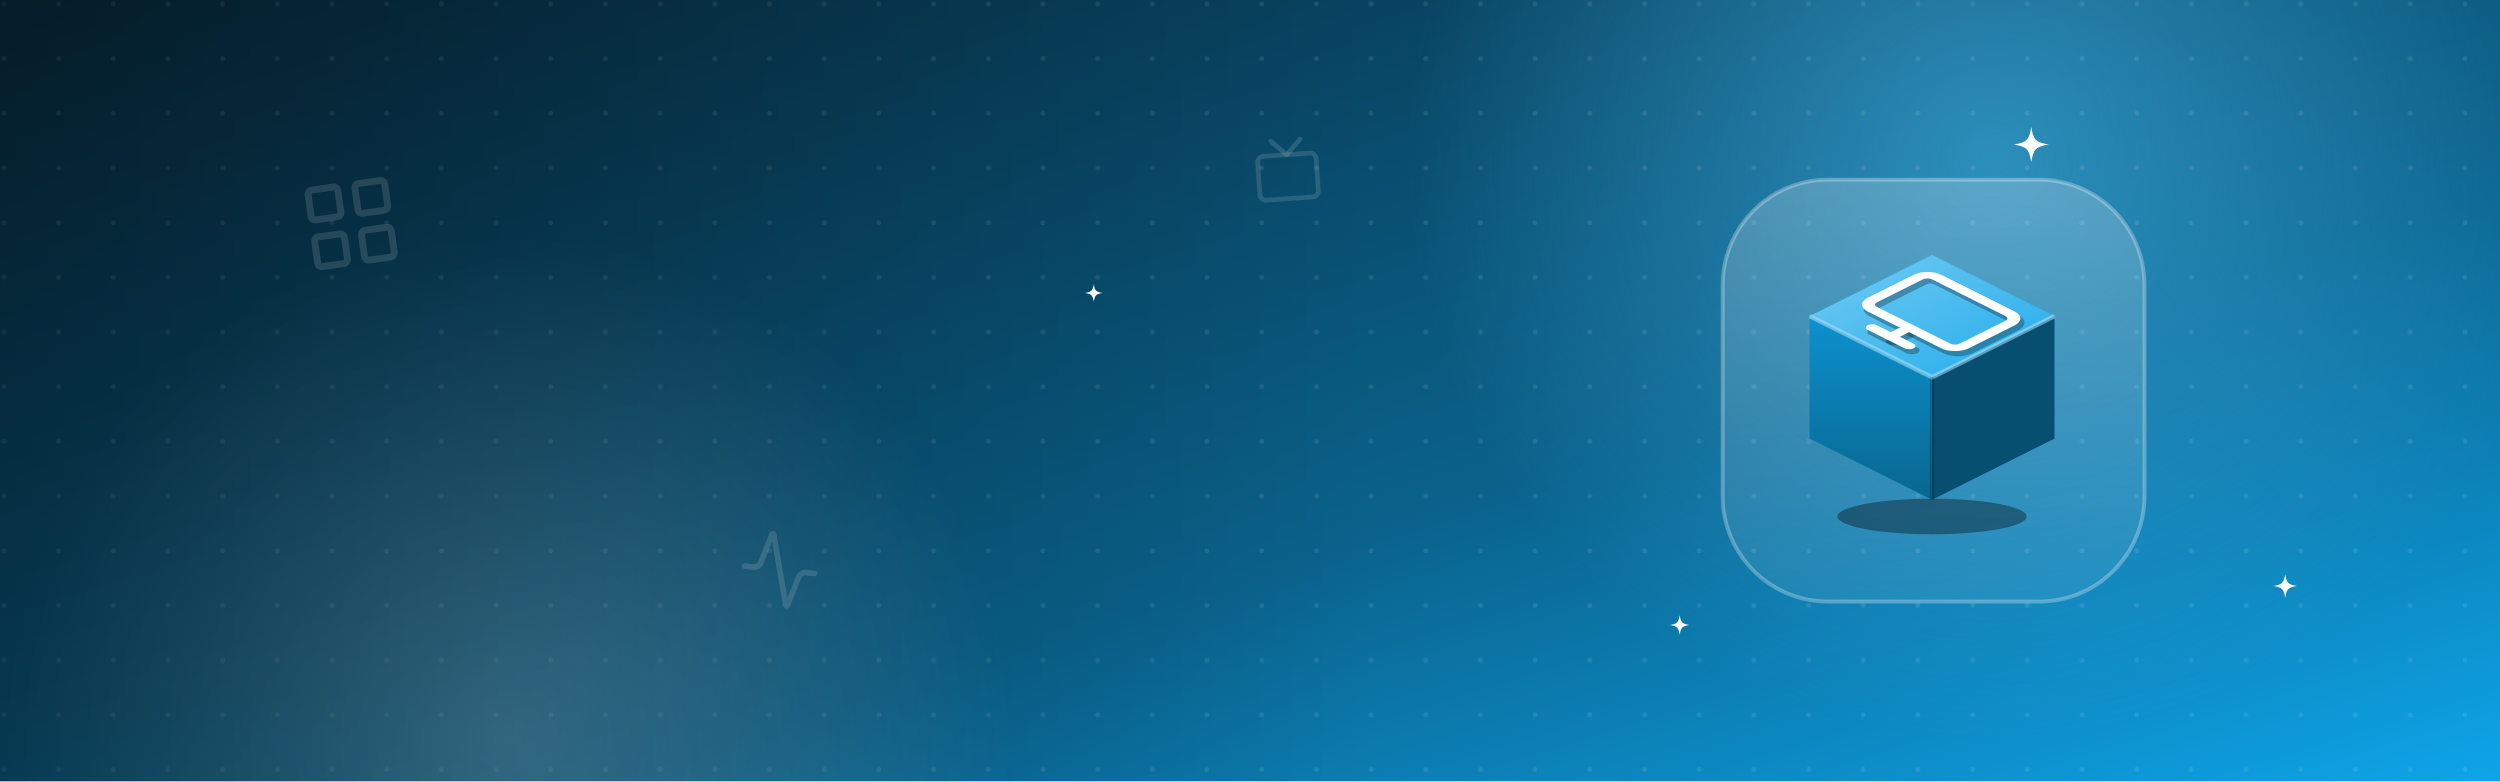
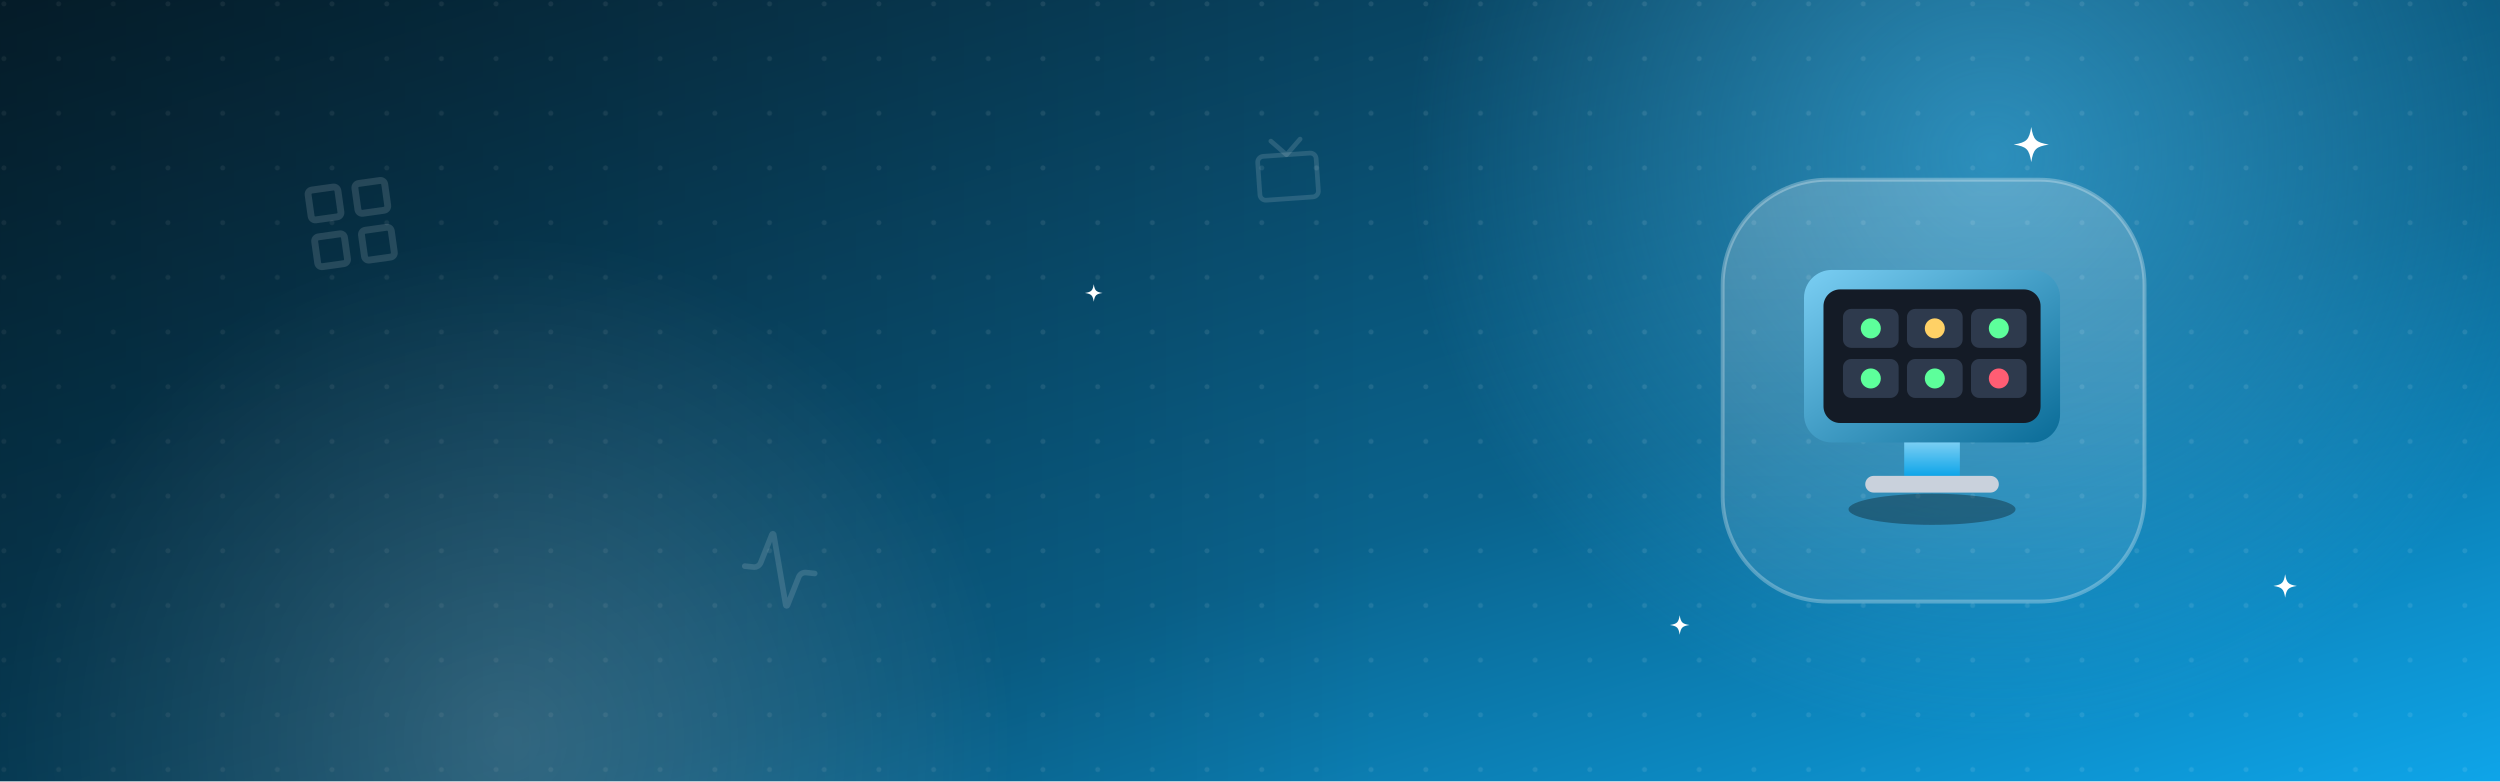
<svg xmlns="http://www.w3.org/2000/svg" viewBox="0 0 1280 400" role="img" aria-hidden="true">
  <defs>
    <linearGradient id="bg" x1="0" y1="0" x2="1" y2="1">
      <stop offset="0" stop-color="#072a3d" />
      <stop offset=".62" stop-color="#0a638d" />
      <stop offset="1" stop-color="#0ea5e9" />
    </linearGradient>
    <radialGradient id="o1">
      <stop offset="0" stop-color="#4abcef" stop-opacity=".55" />
      <stop offset="1" stop-color="#4abcef" stop-opacity="0" />
    </radialGradient>
    <radialGradient id="o2">
      <stop offset="0" stop-color="#ffffff" stop-opacity=".22" />
      <stop offset="1" stop-color="#ffffff" stop-opacity="0" />
    </radialGradient>
    <pattern id="dots" width="28" height="28" patternUnits="userSpaceOnUse">
      <circle cx="2" cy="2" r="1.3" fill="#ffffff" fill-opacity=".09" />
    </pattern>
    <linearGradient id="glass" x1="0" y1="0" x2="0" y2="1">
      <stop offset="0" stop-color="#ffffff" stop-opacity=".22" />
      <stop offset="1" stop-color="#ffffff" stop-opacity=".06" />
    </linearGradient>
    <linearGradient id="fade" x1="0" y1="0" x2="1" y2="0">
      <stop offset="0" stop-color="#000" stop-opacity=".35" />
      <stop offset=".55" stop-color="#000" stop-opacity="0" />
    </linearGradient>
-     <linearGradient id="bbt" x1="0" y1="0" x2="1" y2="1">
-       <stop offset="0" stop-color="#73cbf2" />
-       <stop offset="1" stop-color="#21aceb" />
+     <linearGradient id="bbm" x1="0" y1="0" x2="1" y2="1">
+       <stop offset="0" stop-color="#7acef3" />
+       <stop offset="1" stop-color="#096b97" />
    </linearGradient>
-     <linearGradient id="bbl" x1="0" y1="0" x2="0" y2="1">
-       <stop offset="0" stop-color="#0c91cd" />
-       <stop offset="1" stop-color="#096690" />
+     <linearGradient id="bbv" x1="0" y1="0" x2="0" y2="1">
+       <stop offset="0" stop-color="#7acef3" />
+       <stop offset="1" stop-color="#0ea5e9" />
    </linearGradient>
-     <linearGradient id="bbsh" x1="0" y1="0" x2="1" y2="0">
+     <linearGradient id="bbw" x1="0" y1="0" x2="0" y2="1">
+       <stop offset="0" stop-color="#ffffff" />
+       <stop offset="1" stop-color="#dfe5ee" />
+     </linearGradient>
+     <linearGradient id="bbg" x1="0" y1="0" x2="0" y2="1">
+       <stop offset="0" stop-color="#ffe08a" />
+       <stop offset="1" stop-color="#f2a62b" />
+     </linearGradient>
+     <radialGradient id="bbh" cx=".3" cy=".25" r=".7">
+       <stop offset="0" stop-color="#fff" stop-opacity=".55" />
+       <stop offset="1" stop-color="#fff" stop-opacity="0" />
+     </radialGradient>
+     <linearGradient id="bbs" x1="0" y1="0" x2="1" y2="0">
      <stop offset="0" stop-color="#fff" stop-opacity="0" />
-       <stop offset=".5" stop-color="#fff" stop-opacity=".55" />
+       <stop offset=".5" stop-color="#fff" stop-opacity=".6" />
      <stop offset="1" stop-color="#fff" stop-opacity="0" />
    </linearGradient>
-     <clipPath id="bbc">
-       <path d="M32 10 L54 21 L32 32 L10 21 Z" />
-     </clipPath>
  </defs>
  <style>.b1,.b2,.f,.s,.k{transform-box:fill-box;transform-origin:50% 50%}
@keyframes b1{to{transform:translate(-90px,40px) scale(1.15)}}@keyframes b2{to{transform:translate(70px,-30px) scale(.9)}}
@keyframes f{0%,100%{transform:translateY(0)}50%{transform:translateY(-10px)}}
@keyframes s{0%,100%{opacity:.25;transform:scale(.5) rotate(0)}50%{opacity:.95;transform:scale(1) rotate(45deg)}}
@keyframes k{0%,100%{transform:translateY(0)}50%{transform:translateY(-6px)}}
.b1{animation:b1 16s ease-in-out infinite alternate}.b2{animation:b2 19s ease-in-out infinite alternate}
.f{animation:f 9s ease-in-out infinite}.f1{animation-duration:11s;animation-delay:-3s}.f2{animation-duration:13s;animation-delay:-6s}
.s{animation:s 3.4s ease-in-out infinite}.k{animation:k 6s ease-in-out infinite}
- @media (prefers-reduced-motion:reduce){.b1,.b2,.f,.s,.k{animation:none!important}}.bbbob,.bbshadow{transform-box:fill-box;transform-origin:50% 50%}@keyframes bbb{0%,100%{transform:translateY(0)}50%{transform:translateY(-2.2px)}}@keyframes bbsd{0%,100%{transform:scaleX(1);opacity:.35}50%{transform:scaleX(.86);opacity:.22}}@keyframes bbs{0%,55%{transform:translateX(0)}100%{transform:translateX(78px)}}@keyframes bbg{0%,100%{opacity:.9}50%{opacity:1}}.bbbob{animation:bbb 4.2s ease-in-out infinite}.bbshadow{animation:bbsd 4.2s ease-in-out infinite}.bbshine{animation:bbs 5.5s ease-in-out infinite}.bbglow{animation:bbg 4.2s ease-in-out infinite}</style>
+ @media (prefers-reduced-motion:reduce){.b1,.b2,.f,.s,.k{animation:none!important}}.bbfl,.bbpu,.bbbl,.bbsp,.bbwg,.bbri,.bbsd,.bbpop{transform-box:fill-box;transform-origin:50% 50%}.bbgr{transform-box:fill-box;transform-origin:50% 100%}@keyframes bbfl{0%,100%{transform:translateY(0)}50%{transform:translateY(-2px)}}.bbfl{animation:bbfl 4.2s ease-in-out infinite}@keyframes bbsd{0%,100%{transform:scaleX(1);opacity:.32}50%{transform:scaleX(.85);opacity:.2}}.bbsd{animation:bbsd 4.2s ease-in-out infinite}@keyframes bbpu{0%,100%{opacity:.55}50%{opacity:1}}.bbpu{animation:bbpu 2.4s ease-in-out infinite}@keyframes bbbl{0%,44%,56%,100%{opacity:1}50%{opacity:.15}}.bbbl{animation:bbbl 3s steps(1,end) infinite}@keyframes bbsp{to{transform:rotate(360deg)}}.bbsp{animation:bbsp 14s linear infinite}@keyframes bbwg{0%,100%{transform:rotate(-6deg)}50%{transform:rotate(6deg)}}.bbwg{animation:bbwg 3.4s ease-in-out infinite}@keyframes bbri{0%{transform:translateY(2px);opacity:.7}100%{transform:translateY(-3.5px);opacity:1}}.bbri{animation:bbri 1.6s ease-in-out infinite alternate}@keyframes bbgr{0%,100%{transform:scaleY(.55)}50%{transform:scaleY(1)}}.bbgr{animation:bbgr 2.8s ease-in-out infinite}@keyframes bbpop{0%,100%{transform:scale(.9)}50%{transform:scale(1.08)}}.bbpop{animation:bbpop 2.6s ease-in-out infinite}@keyframes bbsh{0%,60%{transform:translateX(-30px)}100%{transform:translateX(70px)}}.bbsh{animation:bbsh 5s ease-in-out infinite}@keyframes bbdash{to{stroke-dashoffset:-40}}.bbdash{animation:bbdash 2.4s linear infinite}@keyframes bbsw{0%,100%{transform:rotate(-50deg)}50%{transform:rotate(35deg)}}</style>
  <rect width="1280" height="400" fill="url(#bg)" />
  <circle class="b1" cx="1020" cy="80" r="300" fill="url(#o1)" />
  <circle class="b2" cx="260" cy="380" r="260" fill="url(#o2)" />
  <rect width="1280" height="400" fill="url(#dots)" />
  <rect width="1280" height="400" fill="url(#fade)" />
  <g transform="translate(150 92) rotate(-8) scale(2.2)">
    <g class="f f0" fill="none" stroke="#ffffff" stroke-opacity=".13" stroke-width="1.6" stroke-linecap="round" stroke-linejoin="round">
      <rect width="7" height="7" x="3" y="3" rx="1" />
      <rect width="7" height="7" x="14" y="3" rx="1" />
      <rect width="7" height="7" x="14" y="14" rx="1" />
      <rect width="7" height="7" x="3" y="14" rx="1" />
    </g>
  </g>
  <g transform="translate(380 268) rotate(6) scale(1.8)">
    <g class="f f1" fill="none" stroke="#ffffff" stroke-opacity=".13" stroke-width="1.6" stroke-linecap="round" stroke-linejoin="round">
      <path d="M22 12h-2.48a2 2 0 0 0-1.93 1.46l-2.35 8.36a.25.25 0 0 1-.48 0L9.24 2.18a.25.25 0 0 0-.48 0l-2.35 8.36A2 2 0 0 1 4.49 12H2" />
    </g>
  </g>
  <g transform="translate(640 70) rotate(-4) scale(1.5)">
    <g class="f f2" fill="none" stroke="#ffffff" stroke-opacity=".13" stroke-width="1.6" stroke-linecap="round" stroke-linejoin="round">
      <path d="m17 2-5 5-5-5" />
      <rect width="20" height="15" x="2" y="7" rx="2" />
    </g>
  </g>
  <g class="k">
    <rect x="882" y="92" width="216" height="216" rx="54" fill="url(#glass)" stroke="#ffffff" stroke-opacity=".28" stroke-width="2" />
-     <g transform="translate(898 102) scale(2.85)">
-       <g class="bbbob">
-         <ellipse cx="32" cy="57" rx="17" ry="3.2" fill="#000" opacity=".35" class="bbshadow" />
-         <path d="M10 21 L32 32 V54 L10 43 Z" fill="url(#bbl)" />
-         <path d="M54 21 L32 32 V54 L54 43 Z" fill="#074f70" />
-         <path d="M32 10 L54 21 L32 32 L10 21 Z" fill="url(#bbt)" />
-         <path d="M10 21 L32 32 L54 21" fill="none" stroke="#abe0f7" stroke-opacity=".55" stroke-width=".8" stroke-linejoin="round" />
-         <path d="M32 32 V54" stroke="#000" stroke-opacity=".18" stroke-width=".8" />
-         <g clip-path="url(#bbc)">
-           <rect class="bbshine" x="-14" y="6" width="14" height="30" fill="url(#bbsh)" transform="skewX(-25)" />
+     <g transform="translate(898 104) scale(2.85)">
+       <ellipse class="bbsd" cx="32" cy="55" rx="15" ry="2.8" fill="#000" opacity=".32" />
+       <g class="bbfl">
+         <rect x="9" y="12" width="46" height="31" rx="5" fill="url(#bbm)" />
+         <rect x="12.5" y="15.5" width="39" height="24" rx="3" fill="#141b26" />
+         <g>
+           <rect x="16" y="19" width="10" height="7" rx="1.5" fill="#2e3a4d" />
+           <rect x="27.5" y="19" width="10" height="7" rx="1.5" fill="#2e3a4d" />
+           <rect x="39" y="19" width="10" height="7" rx="1.5" fill="#2e3a4d" />
+           <rect x="16" y="28" width="10" height="7" rx="1.5" fill="#2e3a4d" />
+           <rect x="27.5" y="28" width="10" height="7" rx="1.5" fill="#2e3a4d" />
+           <rect x="39" y="28" width="10" height="7" rx="1.5" fill="#2e3a4d" />
        </g>
-         <g transform="translate(.5 .8)">
-           <g transform="matrix(0.825 0.4125 -0.825 0.4125 32 11.100)" fill="none" stroke="#000" stroke-opacity=".28" stroke-width="2.4" stroke-linecap="round" stroke-linejoin="round">
-             <rect width="20" height="14" x="2" y="3" rx="2" />
-             <line x1="8" x2="16" y1="21" y2="21" />
-             <line x1="12" x2="12" y1="17" y2="21" />
-           </g>
+         <g>
+           <circle cx="21" cy="22.5" r="1.8" fill="#5dff9b" />
+           <circle class="bbbl" cx="32.5" cy="22.5" r="1.8" fill="#ffd166" />
+           <circle cx="44" cy="22.5" r="1.8" fill="#5dff9b" />
+           <circle cx="21" cy="31.5" r="1.8" fill="#5dff9b" />
+           <circle cx="32.5" cy="31.5" r="1.8" fill="#5dff9b" />
+           <circle class="bbbl" style="animation-delay:1.4s" cx="44" cy="31.5" r="1.8" fill="#ff5d73" />
        </g>
-         <g class="bbglow" transform="matrix(0.825 0.4125 -0.825 0.4125 32 11.100)" fill="none" stroke="#fff" stroke-width="2" stroke-linecap="round" stroke-linejoin="round">
-           <rect width="20" height="14" x="2" y="3" rx="2" />
-           <line x1="8" x2="16" y1="21" y2="21" />
-           <line x1="12" x2="12" y1="17" y2="21" />
-         </g>
+         <rect x="27" y="43" width="10" height="6" fill="url(#bbv)" />
+         <rect x="20" y="49" width="24" height="3" rx="1.5" fill="#c9d1dc" />
      </g>
    </g>
  </g>
  <g transform="translate(1040 74) scale(0.9)">
    <path class="s" style="animation-delay:0s" d="M0 -10 C1.2 -2.6 2.6 -1.2 10 0 C2.6 1.2 1.2 2.6 0 10 C-1.2 2.6 -2.6 1.2 -10 0 C-2.6 -1.2 -1.2 -2.6 0 -10Z" fill="#ffffff" />
  </g>
  <g transform="translate(1170 300) scale(0.6)">
    <path class="s" style="animation-delay:1.1s" d="M0 -10 C1.2 -2.6 2.6 -1.2 10 0 C2.6 1.2 1.2 2.6 0 10 C-1.2 2.6 -2.6 1.2 -10 0 C-2.6 -1.2 -1.2 -2.6 0 -10Z" fill="#ffffff" />
  </g>
  <g transform="translate(860 320) scale(0.5)">
    <path class="s" style="animation-delay:2.2s" d="M0 -10 C1.2 -2.6 2.6 -1.2 10 0 C2.6 1.2 1.2 2.6 0 10 C-1.2 2.6 -2.6 1.2 -10 0 C-2.6 -1.2 -1.2 -2.6 0 -10Z" fill="#ffffff" />
  </g>
  <g transform="translate(560 150) scale(0.45)">
    <path class="s" style="animation-delay:0.6s" d="M0 -10 C1.2 -2.6 2.6 -1.2 10 0 C2.6 1.2 1.2 2.6 0 10 C-1.2 2.6 -2.6 1.2 -10 0 C-2.6 -1.2 -1.2 -2.6 0 -10Z" fill="#ffffff" />
  </g>
</svg>
